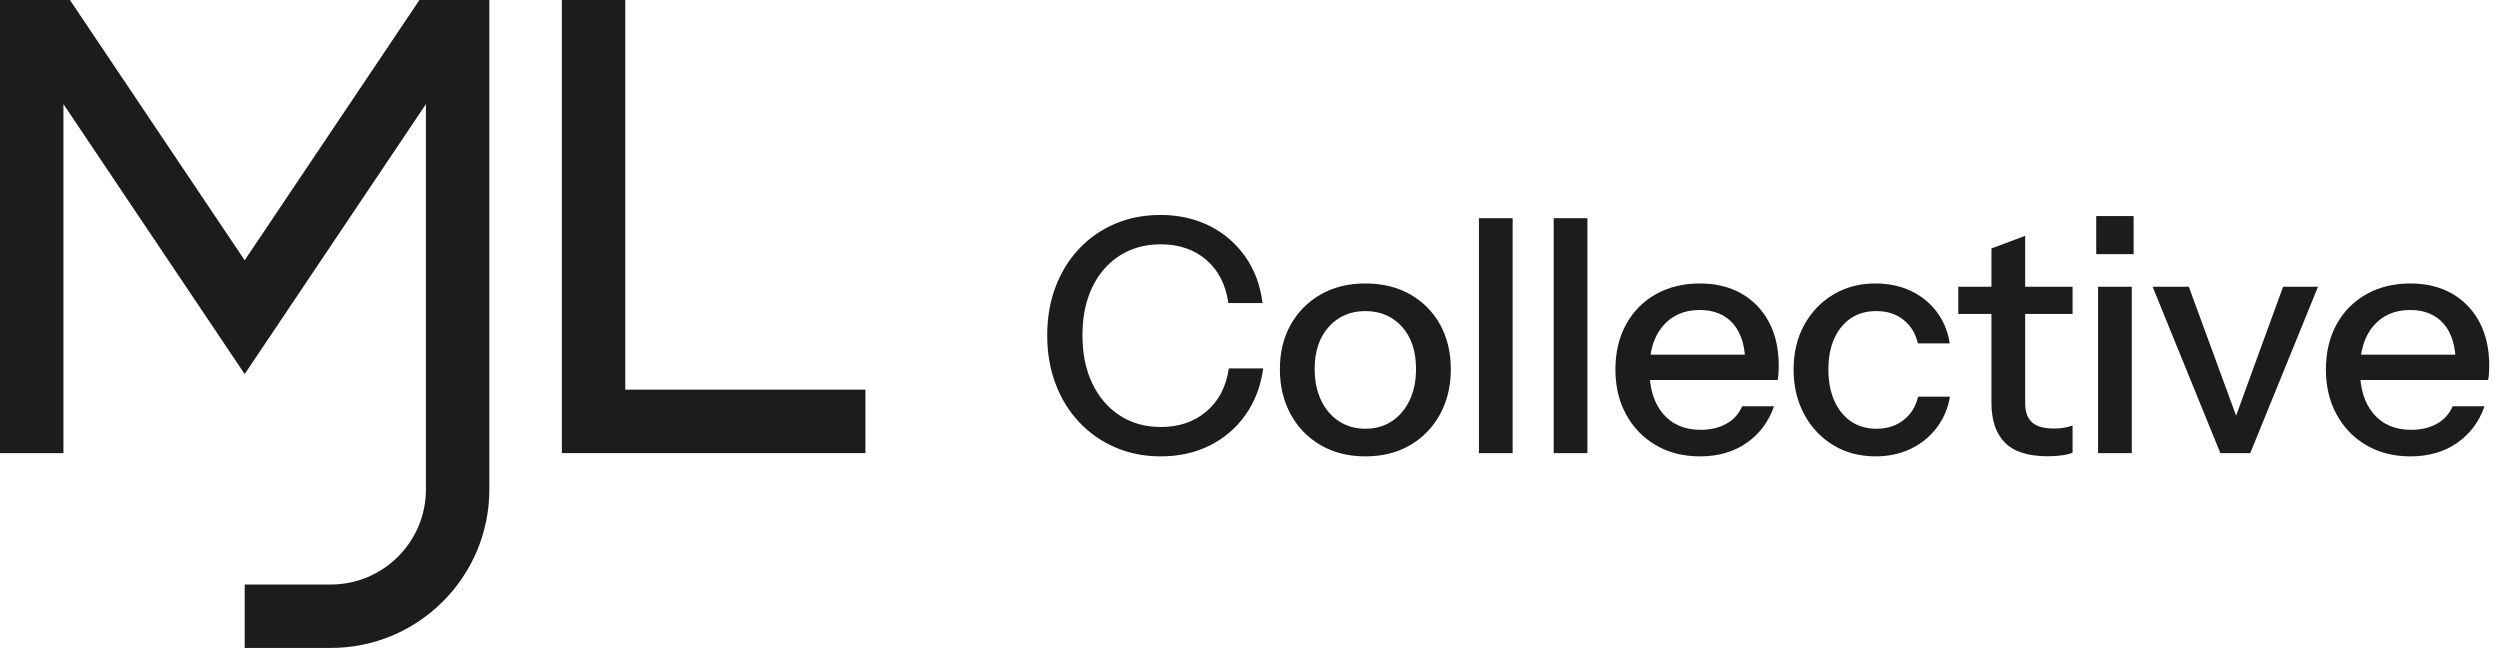
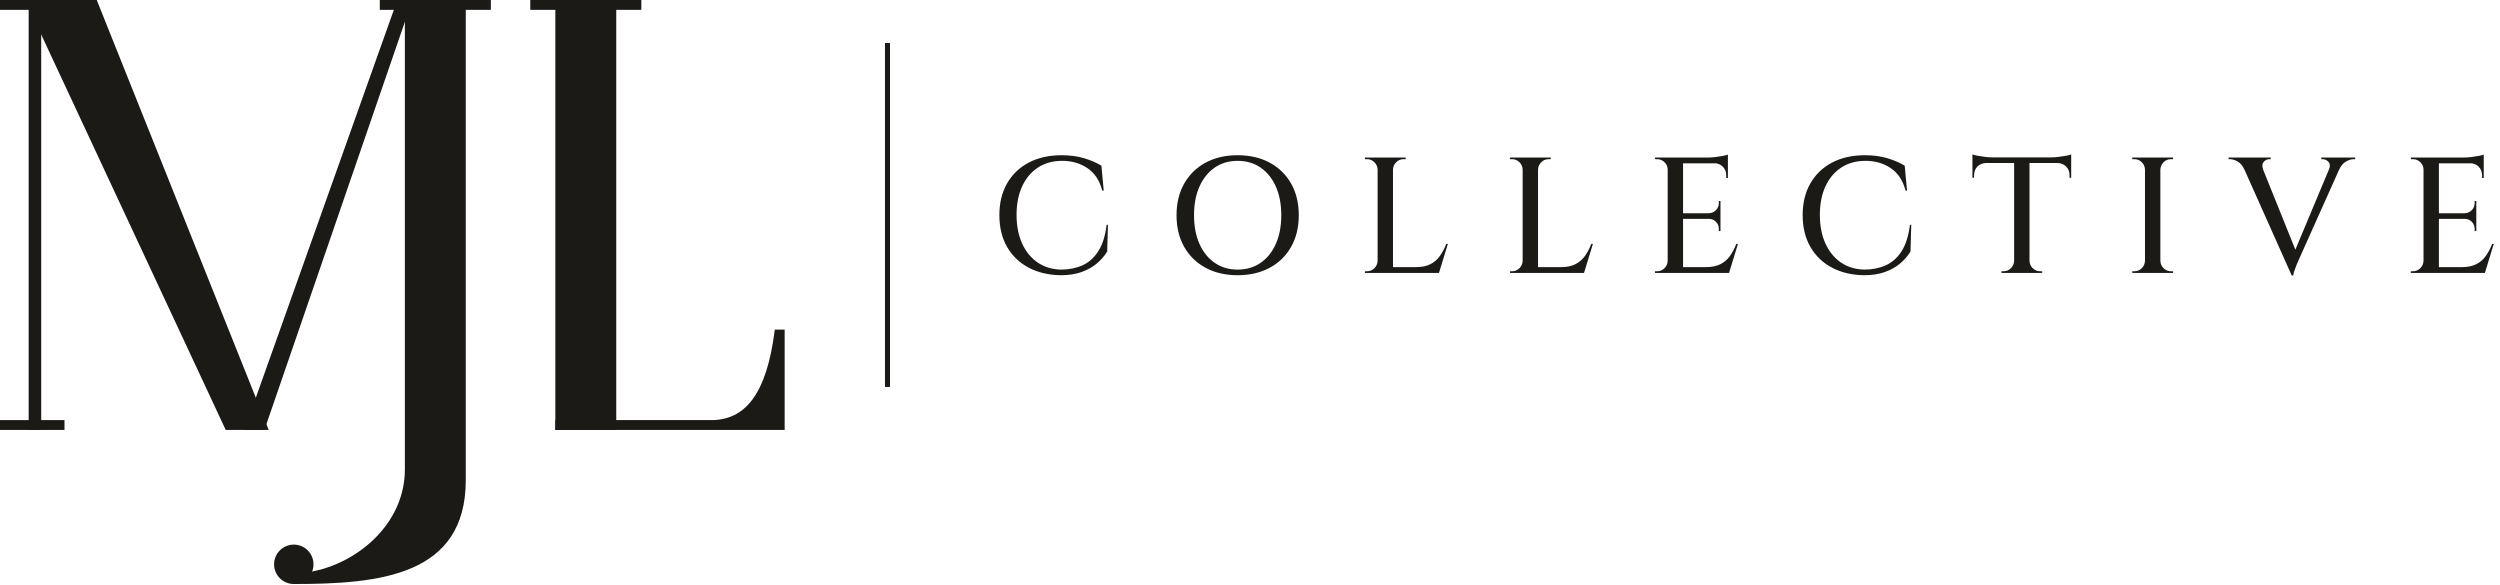
- <svg xmlns="http://www.w3.org/2000/svg" viewBox="0 10 551.75 143" width="551.75" height="143" role="img" aria-label="MJL Collective">
-   <path d="M7,110 V10 L54,80 L101,10 V118 A28,28 0 0 1 73,146 H54" fill="none" stroke="#1b1c1b" stroke-width="14" stroke-linejoin="miter" stroke-miterlimit="6" />
-   <path d="M131,10 V103 H191" fill="none" stroke="#1b1c1b" stroke-width="14" stroke-linejoin="miter" stroke-miterlimit="6" />
-   <path d="M256.152 110.72Q250.728 110.72 246.144 108.74Q241.56 106.76 238.188 103.184Q234.816 99.608 232.968 94.724Q231.12 89.84 231.12 84.008Q231.12 78.176 232.956 73.328Q234.792 68.48 238.14 64.916Q241.488 61.352 246.072 59.396Q250.656 57.44 256.104 57.44Q262.128 57.44 266.94 59.852Q271.752 62.264 274.836 66.644Q277.92 71.024 278.64 76.88H271.104Q270.216 70.76 266.208 67.34Q262.2 63.92 256.176 63.92Q251.016 63.92 247.116 66.416Q243.216 68.912 241.056 73.412Q238.896 77.912 238.896 83.984Q238.896 90.08 241.068 94.628Q243.24 99.176 247.152 101.708Q251.064 104.24 256.176 104.24Q262.2 104.24 266.256 100.808Q270.312 97.376 271.2 91.304H278.784Q277.992 97.16 274.896 101.54Q271.8 105.92 267 108.32Q262.2 110.72 256.152 110.72Z M301.332 110.72Q295.716 110.72 291.456 108.236Q287.196 105.752 284.832 101.396Q282.468 97.04 282.468 91.496Q282.468 85.904 284.856 81.656Q287.244 77.408 291.48 74.984Q295.716 72.56 301.332 72.56Q307.02 72.56 311.256 74.984Q315.492 77.408 317.844 81.656Q320.196 85.904 320.196 91.496Q320.196 97.04 317.832 101.396Q315.468 105.752 311.232 108.236Q306.996 110.72 301.332 110.72ZM301.332 104.624Q304.668 104.624 307.176 102.968Q309.684 101.312 311.1 98.348Q312.516 95.384 312.516 91.424Q312.516 85.544 309.408 82.1Q306.3 78.656 301.332 78.656Q296.412 78.656 293.28 82.112Q290.148 85.568 290.148 91.424Q290.148 95.384 291.564 98.348Q292.98 101.312 295.512 102.968Q298.044 104.624 301.332 104.624Z M326.4 110.0V58.16H333.84V110.0Z M342.9 110.0V58.16H350.34V110.0Z M375.192 110.72Q369.648 110.72 365.448 108.26Q361.248 105.8 358.884 101.48Q356.52 97.16 356.52 91.544Q356.52 85.904 358.86 81.62Q361.2 77.336 365.424 74.948Q369.648 72.56 375.168 72.56Q380.472 72.56 384.384 74.816Q388.296 77.072 390.432 81.128Q392.568 85.184 392.568 90.68Q392.568 91.544 392.52 92.3Q392.472 93.056 392.328 93.872H361.512V88.28H387.072L385.2 90.488Q385.2 84.584 382.548 81.5Q379.896 78.416 375.12 78.416Q370.056 78.416 367.044 81.896Q364.032 85.376 364.032 91.568Q364.032 97.808 367.044 101.336Q370.056 104.864 375.36 104.864Q378.576 104.864 380.976 103.544Q383.376 102.224 384.504 99.656H391.536Q389.736 104.792 385.476 107.756Q381.216 110.72 375.192 110.72Z M413.964 110.72Q408.684 110.72 404.604 108.248Q400.524 105.776 398.184 101.432Q395.844 97.088 395.844 91.544Q395.844 86 398.184 81.728Q400.524 77.456 404.604 75.008Q408.684 72.56 413.916 72.56Q418.26 72.56 421.728 74.204Q425.196 75.848 427.44 78.824Q429.684 81.8 430.308 85.784H423.276Q422.532 82.544 420.12 80.6Q417.708 78.656 414.06 78.656Q410.844 78.656 408.48 80.24Q406.116 81.824 404.82 84.728Q403.524 87.632 403.524 91.544Q403.524 95.456 404.82 98.408Q406.116 101.36 408.504 102.992Q410.892 104.624 414.108 104.624Q417.66 104.624 420.12 102.704Q422.58 100.784 423.324 97.544H430.356Q429.684 101.48 427.392 104.456Q425.1 107.432 421.656 109.076Q418.212 110.72 413.964 110.72Z M451.92 110.696Q445.488 110.696 442.5 107.708Q439.512 104.72 439.512 98.888V64.832L446.952 62.048V98.96Q446.952 101.84 448.464 103.208Q449.976 104.576 453.336 104.576Q454.656 104.576 455.664 104.384Q456.672 104.192 457.416 103.904V109.904Q456.624 110.264 455.172 110.48Q453.72 110.696 451.92 110.696ZM432.192 79.28V73.28H457.416V79.28Z M463.044 110.0V73.28H470.484V110.0ZM462.636 66.08V57.68H470.892V66.08Z M490.032 110.0 475.08 73.28H483.072L495.288 106.592H491.736L503.88 73.28H511.584L496.632 110.0Z M531.996 110.72Q526.452 110.72 522.252 108.26Q518.052 105.8 515.688 101.48Q513.324 97.16 513.324 91.544Q513.324 85.904 515.664 81.62Q518.004 77.336 522.228 74.948Q526.452 72.56 531.972 72.56Q537.276 72.56 541.188 74.816Q545.1 77.072 547.236 81.128Q549.372 85.184 549.372 90.68Q549.372 91.544 549.324 92.3Q549.276 93.056 549.132 93.872H518.316V88.28H543.876L542.004 90.488Q542.004 84.584 539.352 81.5Q536.7 78.416 531.924 78.416Q526.86 78.416 523.848 81.896Q520.836 85.376 520.836 91.568Q520.836 97.808 523.848 101.336Q526.86 104.864 532.164 104.864Q535.38 104.864 537.78 103.544Q540.18 102.224 541.308 99.656H548.34Q546.54 104.792 542.28 107.756Q538.02 110.72 531.996 110.72Z" fill="#1b1c1b" />
+ <svg xmlns="http://www.w3.org/2000/svg" viewBox="0 0 697.76 163.0" width="697.76" height="163.0" role="img" aria-label="MJL Collective">
+   <g transform="translate(7.0,0) scale(0.5)" fill="#1c1a17">
+     <path d="M2,0 H9 V240 H2 Z" />
+     <path d="M0,0 H40 L136,240 H112 Z" />
+     <path d="M122.4,240 H133.6 L216.2,0 H207.8 Z" />
+     <path d="M-14,0 H40 V5.5 H-14 Z" />
+     <path d="M-14,234.5 H22 V240 H-14 Z" />
+     <path d="M198,0 H260 V5.5 H198 Z" />
+     <path d="M212,0 H246 V268 C246,321.36 198.0,326 150,326 V320 C177.9,320 212,296.6 212,262 Z" />
+     <path d="M161,315 A11,11 0 1 1 139,315 A11,11 0 1 1 161,315 Z" />
+     <path d="M296,0 H330 V240 H296 Z" />
+     <path d="M282,0 H344 V5.5 H282 Z" />
+     <path d="M296,234.5 H382 C402,235 414,220 418.5,184 H424 V240 H296 Z" />
+   </g>
+   <rect x="247.00" y="12.00" width="1.4" height="96.00" fill="#1c1a17" />
+   <path d="M309.237 62.736 309.02 70.191Q307.88 72.076 306.1 73.566Q304.32 75.056 301.841 75.934Q299.361 76.812 296.094 76.812Q291.031 76.766 287.142 74.72Q283.253 72.673 281.09 68.929Q278.927 65.184 278.927 60.022Q278.927 54.962 281.062 51.213Q283.198 47.464 287.1 45.394Q291.003 43.324 296.324 43.324Q299.821 43.324 302.613 44.17Q305.406 45.016 307.412 46.248L308.052 53.199H307.638Q306.552 48.984 303.526 46.937Q300.501 44.891 296.482 44.891Q292.564 44.891 289.709 46.758Q286.854 48.625 285.29 52.001Q283.727 55.376 283.727 59.958Q283.727 64.539 285.272 67.947Q286.816 71.355 289.598 73.255Q292.379 75.154 296.094 75.246Q299.453 75.246 302.12 74.051Q304.786 72.855 306.542 70.109Q308.298 67.363 308.869 62.736ZM345.412 43.324Q350.538 43.324 354.381 45.399Q358.223 47.473 360.358 51.236Q362.493 54.999 362.493 60.068Q362.493 65.129 360.358 68.896Q358.223 72.664 354.381 74.738Q350.538 76.812 345.412 76.812Q340.321 76.812 336.484 74.738Q332.646 72.664 330.511 68.901Q328.376 65.138 328.376 60.068Q328.376 55.008 330.511 51.241Q332.646 47.473 336.484 45.399Q340.321 43.324 345.412 43.324ZM345.412 75.246Q349.107 75.246 351.842 73.356Q354.577 71.466 356.094 68.063Q357.61 64.659 357.61 60.068Q357.61 55.478 356.094 52.074Q354.577 48.671 351.842 46.781Q349.107 44.891 345.412 44.891Q341.762 44.891 339.027 46.781Q336.292 48.671 334.775 52.074Q333.259 55.478 333.259 60.068Q333.259 64.659 334.775 68.063Q336.292 71.466 339.027 73.356Q341.762 75.246 345.412 75.246ZM388.79 43.968V76.168H384.497V43.968ZM401.117 74.556 401.489 76.168H388.652V74.556ZM404.109 68.065 401.627 76.168H393.526L395.182 74.556Q397.573 74.556 399.189 73.751Q400.804 72.945 401.863 71.467Q402.923 69.99 403.653 68.065ZM384.635 72.81V76.168H380.955V75.708Q380.955 75.708 381.254 75.708Q381.553 75.708 381.553 75.708Q382.749 75.708 383.6 74.857Q384.451 74.006 384.497 72.81ZM384.635 47.326H384.497Q384.451 46.13 383.6 45.279Q382.749 44.428 381.553 44.428Q381.553 44.428 381.254 44.428Q380.955 44.428 380.955 44.428V43.968H384.635ZM388.652 47.326V43.968H392.332V44.428Q392.286 44.428 392.01 44.428Q391.734 44.428 391.734 44.428Q390.538 44.428 389.687 45.279Q388.836 46.13 388.79 47.326ZM429.27 43.968V76.168H424.977V43.968ZM441.597 74.556 441.969 76.168H429.132V74.556ZM444.589 68.065 442.107 76.168H434.006L435.662 74.556Q438.053 74.556 439.669 73.751Q441.284 72.945 442.343 71.467Q443.403 69.99 444.133 68.065ZM425.115 72.81V76.168H421.435V75.708Q421.435 75.708 421.734 75.708Q422.033 75.708 422.033 75.708Q423.229 75.708 424.08 74.857Q424.931 74.006 424.977 72.81ZM425.115 47.326H424.977Q424.931 46.13 424.08 45.279Q423.229 44.428 422.033 44.428Q422.033 44.428 421.734 44.428Q421.435 44.428 421.435 44.428V43.968H425.115ZM429.132 47.326V43.968H432.812V44.428Q432.766 44.428 432.49 44.428Q432.214 44.428 432.214 44.428Q431.018 44.428 430.167 45.279Q429.316 46.13 429.27 47.326ZM469.75 43.968V76.168H465.457V43.968ZM482.077 74.556 482.449 76.168H469.612V74.556ZM480.192 59.515V61.082H469.612V59.515ZM482.263 43.968V45.581H469.612V43.968ZM485.069 68.065 482.587 76.168H474.486L476.142 74.556Q478.533 74.556 480.149 73.751Q481.764 72.945 482.823 71.467Q483.883 69.99 484.613 68.065ZM480.192 60.99V64.491H479.732V63.894Q479.732 62.723 478.934 61.907Q478.137 61.091 476.966 61.082V60.99ZM480.192 56.106V59.607H476.966V59.515Q478.137 59.469 478.939 58.649Q479.741 57.828 479.732 56.657V56.106ZM482.263 45.443V49.681H481.803V48.946Q481.803 47.507 480.863 46.544Q479.923 45.581 478.438 45.535V45.443ZM482.263 43.14V44.474L476.651 43.968Q477.663 43.968 478.79 43.83Q479.917 43.692 480.883 43.508Q481.849 43.324 482.263 43.14ZM465.595 72.81V76.168H461.915V75.708Q461.915 75.708 462.214 75.708Q462.513 75.708 462.513 75.708Q463.709 75.708 464.56 74.857Q465.411 74.006 465.457 72.81ZM465.595 47.326H465.457Q465.447 46.13 464.576 45.279Q463.705 44.428 462.513 44.428Q462.513 44.428 462.232 44.428Q461.951 44.428 461.951 44.428L461.915 43.968H465.595ZM533.441 62.736 533.224 70.191Q532.084 72.076 530.304 73.566Q528.524 75.056 526.045 75.934Q523.565 76.812 520.298 76.812Q515.235 76.766 511.346 74.72Q507.457 72.673 505.294 68.929Q503.131 65.184 503.131 60.022Q503.131 54.962 505.266 51.213Q507.402 47.464 511.304 45.394Q515.207 43.324 520.528 43.324Q524.025 43.324 526.817 44.17Q529.61 45.016 531.616 46.248L532.256 53.199H531.842Q530.756 48.984 527.73 46.937Q524.705 44.891 520.686 44.891Q516.768 44.891 513.913 46.758Q511.058 48.625 509.494 52.001Q507.931 55.376 507.931 59.958Q507.931 64.539 509.476 67.947Q511.02 71.355 513.802 73.255Q516.583 75.154 520.298 75.246Q523.657 75.246 526.324 74.051Q528.99 72.855 530.746 70.109Q532.502 67.363 533.073 62.736ZM566.442 44.106V76.168H562.149V44.106ZM578.078 43.922V45.489H550.513V43.922ZM578.078 45.351V49.635L577.618 49.589V48.9Q577.618 47.425 576.659 46.48Q575.701 45.535 574.252 45.489V45.351ZM578.078 43.094V44.428L572.466 43.922Q573.478 43.922 574.605 43.784Q575.732 43.646 576.698 43.462Q577.664 43.278 578.078 43.094ZM562.287 72.81V76.168H558.607V75.708Q558.607 75.708 558.906 75.708Q559.205 75.708 559.205 75.708Q560.401 75.708 561.252 74.857Q562.103 74.006 562.149 72.81ZM566.304 72.81H566.442Q566.488 74.006 567.339 74.857Q568.19 75.708 569.386 75.708Q569.386 75.708 569.685 75.708Q569.984 75.708 569.984 75.708V76.168H566.304ZM554.339 45.351V45.489Q552.853 45.535 551.913 46.48Q550.973 47.425 550.973 48.9V49.589L550.513 49.635V45.351ZM550.513 43.094Q550.973 43.278 551.916 43.462Q552.859 43.646 554.009 43.784Q555.159 43.922 556.125 43.922L550.513 44.428ZM602.966 43.968V76.168H598.673V43.968ZM598.811 72.81V76.168H595.131V75.708Q595.131 75.708 595.43 75.708Q595.729 75.708 595.729 75.708Q596.925 75.708 597.776 74.857Q598.627 74.006 598.673 72.81ZM598.811 47.326H598.673Q598.627 46.13 597.776 45.279Q596.925 44.428 595.729 44.428Q595.729 44.428 595.43 44.428Q595.131 44.428 595.131 44.428V43.968H598.811ZM602.828 72.81H602.966Q603.012 74.006 603.863 74.857Q604.714 75.708 605.91 75.708Q605.91 75.708 606.186 75.708Q606.462 75.708 606.508 75.708V76.168H602.828ZM602.828 47.326V43.968H606.508V44.428Q606.462 44.428 606.186 44.428Q605.91 44.428 605.91 44.428Q604.714 44.428 603.863 45.279Q603.012 46.13 602.966 47.326ZM639.635 76.906 625.049 44.244H630.402L641.188 71.037ZM639.635 76.906 639.304 72.885 651.354 44.106H654.31L641.937 71.739Q641.9 71.823 641.614 72.463Q641.328 73.103 640.965 73.978Q640.601 74.853 640.334 75.672Q640.067 76.491 640.049 76.906ZM650.038 47.29Q650.572 45.91 649.873 45.169Q649.174 44.428 648.29 44.428H647.876V43.968H657.327V44.428Q657.327 44.428 657.12 44.428Q656.913 44.428 656.913 44.428Q655.901 44.428 654.756 45.095Q653.61 45.762 652.874 47.326ZM631.653 47.29 626.411 47.326Q625.711 45.762 624.566 45.095Q623.421 44.428 622.363 44.428Q622.363 44.428 622.179 44.428Q621.995 44.428 621.995 44.428V43.968H633.778V44.428H633.364Q632.49 44.428 631.823 45.169Q631.156 45.91 631.653 47.29ZM680.706 43.968V76.168H676.413V43.968ZM693.033 74.556 693.405 76.168H680.568V74.556ZM691.148 59.515V61.082H680.568V59.515ZM693.219 43.968V45.581H680.568V43.968ZM696.025 68.065 693.543 76.168H685.442L687.098 74.556Q689.489 74.556 691.105 73.751Q692.72 72.945 693.779 71.467Q694.839 69.99 695.569 68.065ZM691.148 60.99V64.491H690.688V63.894Q690.688 62.723 689.89 61.907Q689.093 61.091 687.922 61.082V60.99ZM691.148 56.106V59.607H687.922V59.515Q689.093 59.469 689.895 58.649Q690.697 57.828 690.688 56.657V56.106ZM693.219 45.443V49.681H692.759V48.946Q692.759 47.507 691.819 46.544Q690.879 45.581 689.394 45.535V45.443ZM693.219 43.14V44.474L687.607 43.968Q688.619 43.968 689.746 43.83Q690.873 43.692 691.839 43.508Q692.805 43.324 693.219 43.14ZM676.551 72.81V76.168H672.871V75.708Q672.871 75.708 673.17 75.708Q673.469 75.708 673.469 75.708Q674.665 75.708 675.516 74.857Q676.367 74.006 676.413 72.81ZM676.551 47.326H676.413Q676.403 46.13 675.532 45.279Q674.661 44.428 673.469 44.428Q673.469 44.428 673.188 44.428Q672.907 44.428 672.907 44.428L672.871 43.968H676.551Z" fill="#1c1a17" />
</svg>
